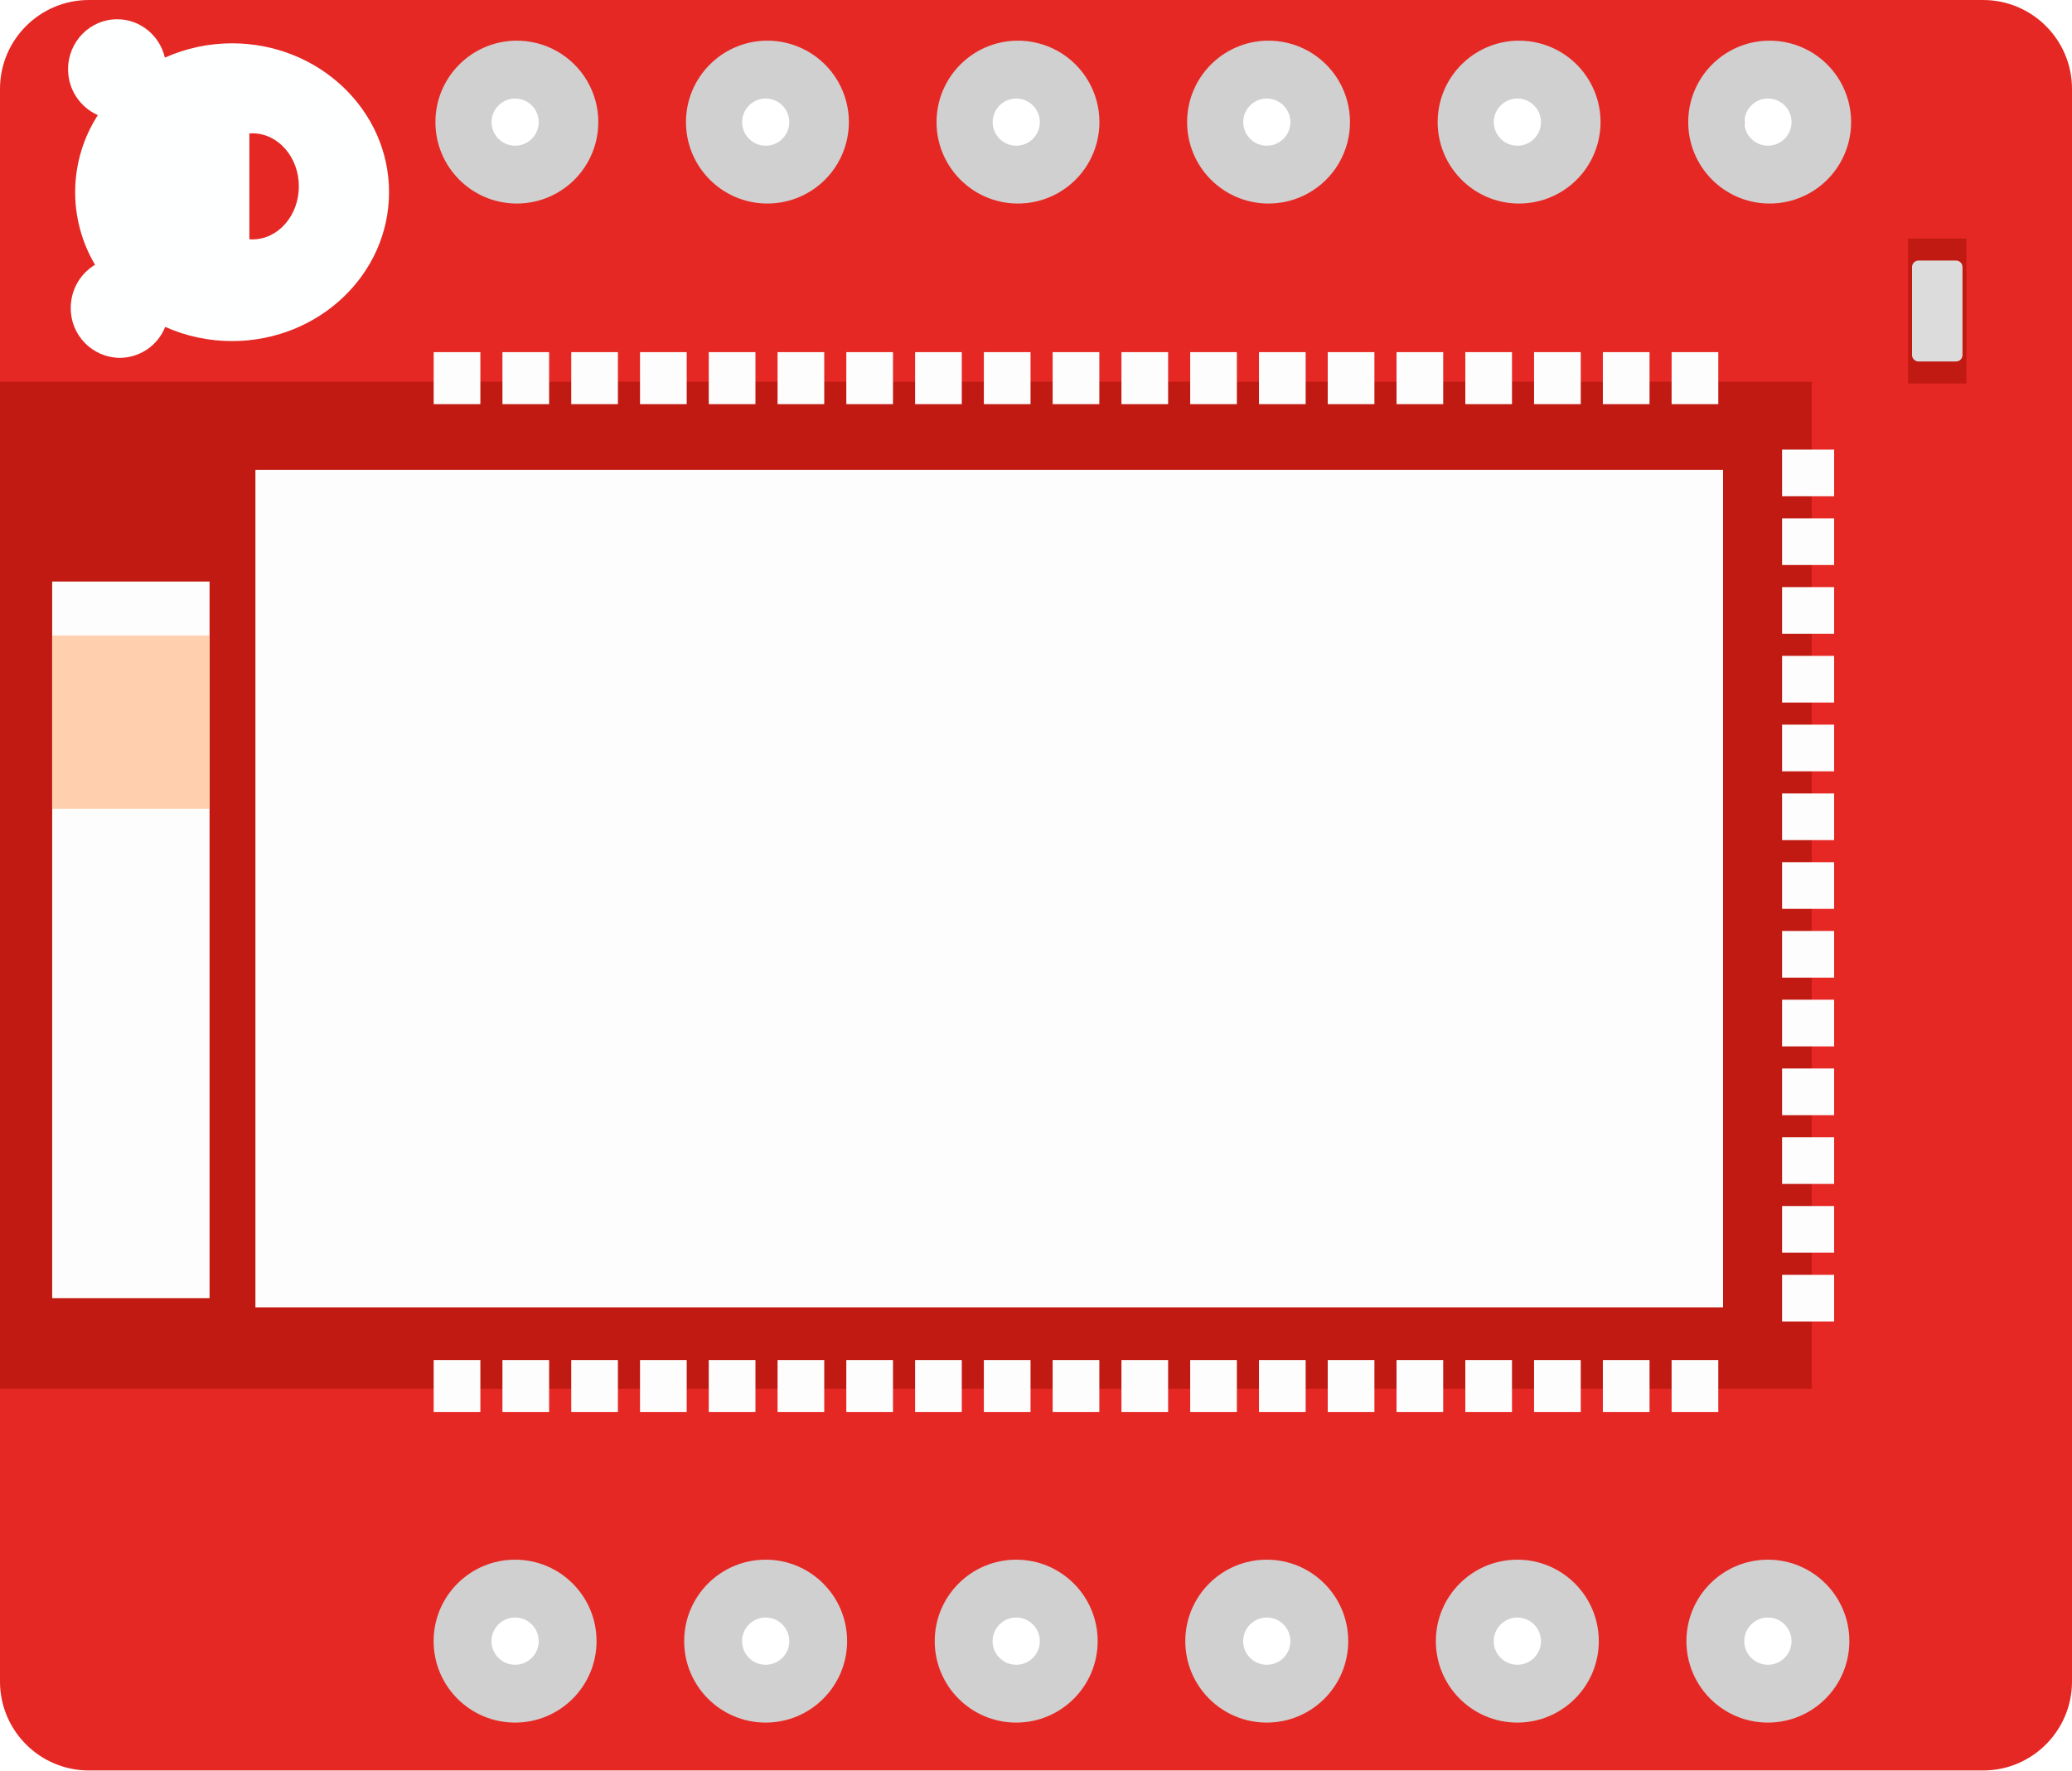
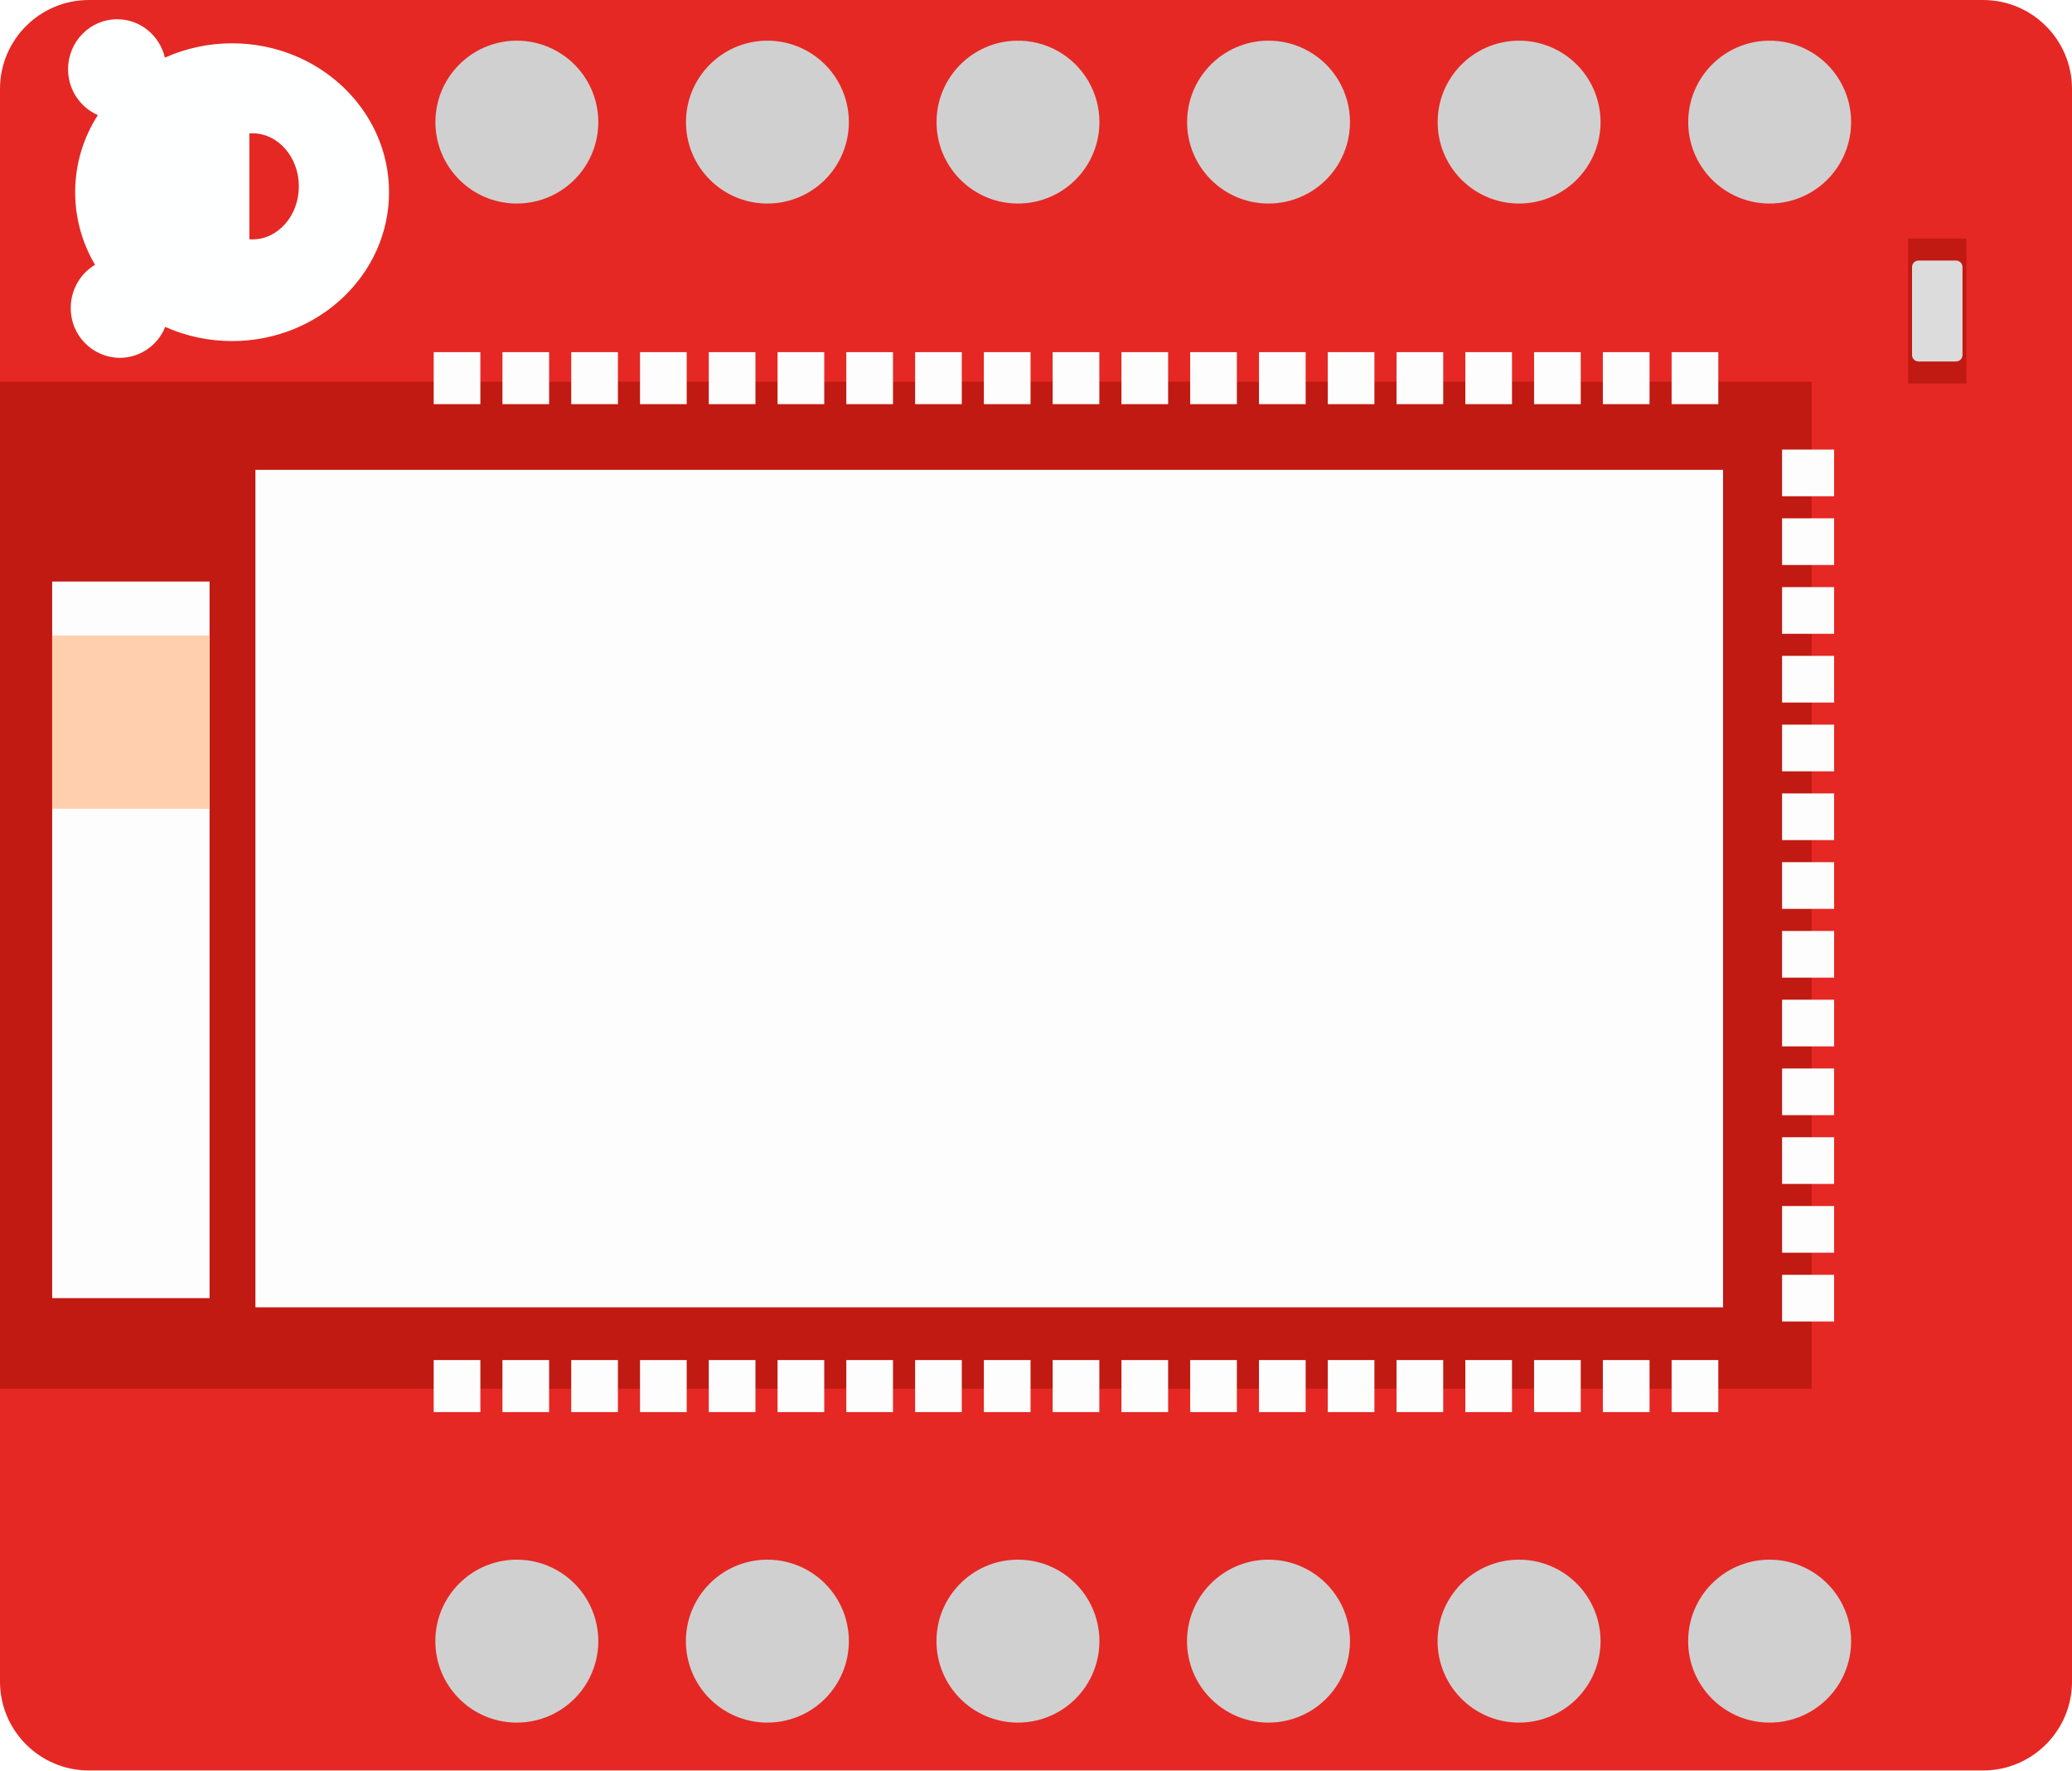
- <svg xmlns="http://www.w3.org/2000/svg" viewBox="0 0 55 47" fill-rule="evenodd" clip-rule="evenodd" stroke-linejoin="round" stroke-miterlimit="1.414">
-   <path d="M52.63 0A2.361 2.361 0 0 1 55 2.35v42.3A2.361 2.361 0 0 1 52.63 47H2.37A2.361 2.361 0 0 1 0 44.65V2.35A2.361 2.361 0 0 1 2.37 0h50.26zM40.608 42.321c.665 0 1.205.553 1.205 1.234 0 .681-.54 1.234-1.205 1.234-.666 0-1.206-.553-1.206-1.234 0-.681.54-1.234 1.206-1.234zm-6.783 0c.666 0 1.206.553 1.206 1.234 0 .681-.54 1.234-1.206 1.234-.665 0-1.205-.553-1.205-1.234 0-.681.54-1.234 1.205-1.234zm-6.782 0c.665 0 1.206.553 1.206 1.234 0 .681-.541 1.234-1.206 1.234-.666 0-1.206-.553-1.206-1.234 0-.681.54-1.234 1.206-1.234zm-6.783 0c.666 0 1.206.553 1.206 1.234 0 .681-.54 1.234-1.206 1.234-.665 0-1.205-.553-1.205-1.234 0-.681.54-1.234 1.205-1.234zm-6.782 0c.665 0 1.206.553 1.206 1.234 0 .681-.541 1.234-1.206 1.234-.665 0-1.206-.553-1.206-1.234 0-.681.541-1.234 1.206-1.234zm33.912-.078c.666 0 1.206.553 1.206 1.235 0 .681-.54 1.234-1.206 1.234-.665 0-1.205-.553-1.205-1.234 0-.682.54-1.235 1.205-1.235zM40.725 2.085c.665 0 1.205.553 1.205 1.234 0 .681-.54 1.234-1.205 1.234-.666 0-1.206-.553-1.206-1.234 0-.681.54-1.234 1.206-1.234zm-6.783 0c.666 0 1.206.553 1.206 1.234 0 .681-.54 1.234-1.206 1.234-.665 0-1.205-.553-1.205-1.234 0-.681.54-1.234 1.205-1.234zm-6.782 0c.665 0 1.205.553 1.205 1.234 0 .681-.54 1.234-1.205 1.234-.666 0-1.206-.553-1.206-1.234 0-.681.54-1.234 1.206-1.234zm-6.783 0c.666 0 1.206.553 1.206 1.234 0 .681-.54 1.234-1.206 1.234-.665 0-1.205-.553-1.205-1.234 0-.681.54-1.234 1.205-1.234zm-6.782 0c.665 0 1.206.553 1.206 1.234 0 .681-.541 1.234-1.206 1.234-.665 0-1.206-.553-1.206-1.234 0-.681.541-1.234 1.206-1.234zm33.912-.078c.666 0 1.206.553 1.206 1.234 0 .682-.54 1.235-1.206 1.235-.665 0-1.205-.553-1.205-1.235 0-.681.54-1.234 1.205-1.234z" fill="#e52824" />
-   <path fill="#c11a12" d="M0 10.134h48.091v26.733H0z" />
-   <path fill="#fdfdfd" d="M6.78 12.472h38.958v22.233H6.78zM1.385 15.438h4.178v19.023H1.385z" />
-   <path fill="#ffcfae" d="M1.385 16.87h4.178v4.6H1.385z" />
-   <g fill="#fdfdfd">
-     <path d="M40.721 9.348h1.239v1.381h-1.239zM38.896 9.348h1.239v1.381h-1.239zM37.07 9.348h1.239v1.381H37.07zM35.244 9.348h1.239v1.381h-1.239zM33.419 9.348h1.239v1.381h-1.239zM31.593 9.348h1.239v1.381h-1.239zM29.768 9.348h1.239v1.381h-1.239zM27.942 9.348h1.239v1.381h-1.239zM26.116 9.348h1.239v1.381h-1.239zM24.291 9.348h1.239v1.381h-1.239zM22.465 9.348h1.239v1.381h-1.239zM20.64 9.348h1.239v1.381H20.64zM18.814 9.348h1.239v1.381h-1.239zM16.989 9.348h1.239v1.381h-1.239zM15.163 9.348h1.239v1.381h-1.239zM13.337 9.348h1.239v1.381h-1.239zM11.512 9.348h1.239v1.381h-1.239zM44.372 9.348h1.239v1.381h-1.239zM42.547 9.348h1.239v1.381h-1.239z" />
+ <svg xmlns="http://www.w3.org/2000/svg" viewBox="0 0 55 47" fill-rule="evenodd" clip-rule="evenodd" stroke-linejoin="round" stroke-miterlimit="1.414" version="1.1" id="svg5232">
+   <defs id="defs5236" />
+   <path d="M52.63 0A2.361 2.361 0 0 1 55 2.35v42.3A2.361 2.361 0 0 1 52.63 47H2.37A2.361 2.361 0 0 1 0 44.65V2.35A2.361 2.361 0 0 1 2.37 0h50.26zM40.608 42.321c.665 0 1.205.553 1.205 1.234 0 .681-.54 1.234-1.205 1.234-.666 0-1.206-.553-1.206-1.234 0-.681.54-1.234 1.206-1.234zm-6.783 0c.666 0 1.206.553 1.206 1.234 0 .681-.54 1.234-1.206 1.234-.665 0-1.205-.553-1.205-1.234 0-.681.54-1.234 1.205-1.234zm-6.782 0c.665 0 1.206.553 1.206 1.234 0 .681-.541 1.234-1.206 1.234-.666 0-1.206-.553-1.206-1.234 0-.681.54-1.234 1.206-1.234zm-6.783 0c.666 0 1.206.553 1.206 1.234 0 .681-.54 1.234-1.206 1.234-.665 0-1.205-.553-1.205-1.234 0-.681.54-1.234 1.205-1.234zm-6.782 0c.665 0 1.206.553 1.206 1.234 0 .681-.541 1.234-1.206 1.234-.665 0-1.206-.553-1.206-1.234 0-.681.541-1.234 1.206-1.234zm33.912-.078c.666 0 1.206.553 1.206 1.235 0 .681-.54 1.234-1.206 1.234-.665 0-1.205-.553-1.205-1.234 0-.682.54-1.235 1.205-1.235zM40.725 2.085c.665 0 1.205.553 1.205 1.234 0 .681-.54 1.234-1.205 1.234-.666 0-1.206-.553-1.206-1.234 0-.681.54-1.234 1.206-1.234zm-6.783 0c.666 0 1.206.553 1.206 1.234 0 .681-.54 1.234-1.206 1.234-.665 0-1.205-.553-1.205-1.234 0-.681.54-1.234 1.205-1.234zm-6.782 0c.665 0 1.205.553 1.205 1.234 0 .681-.54 1.234-1.205 1.234-.666 0-1.206-.553-1.206-1.234 0-.681.54-1.234 1.206-1.234zm-6.783 0c.666 0 1.206.553 1.206 1.234 0 .681-.54 1.234-1.206 1.234-.665 0-1.205-.553-1.205-1.234 0-.681.54-1.234 1.205-1.234zm-6.782 0c.665 0 1.206.553 1.206 1.234 0 .681-.541 1.234-1.206 1.234-.665 0-1.206-.553-1.206-1.234 0-.681.541-1.234 1.206-1.234zm33.912-.078c.666 0 1.206.553 1.206 1.234 0 .682-.54 1.235-1.206 1.235-.665 0-1.205-.553-1.205-1.235 0-.681.54-1.234 1.205-1.234z" fill="#e52824" id="path5198" />
+   <path fill="#c11a12" d="M0 10.134h48.091v26.733H0z" id="path5200" />
+   <path fill="#fdfdfd" d="M6.78 12.472h38.958v22.233H6.78zM1.385 15.438h4.178v19.023H1.385z" id="path5202" />
+   <path fill="#ffcfae" d="M1.385 16.87h4.178v4.6H1.385z" id="path5204" />
+   <g fill="#fdfdfd" id="g5208">
+     <path d="M40.721 9.348h1.239v1.381h-1.239zM38.896 9.348h1.239v1.381h-1.239zM37.07 9.348h1.239v1.381H37.07zM35.244 9.348h1.239v1.381h-1.239zM33.419 9.348h1.239v1.381h-1.239zM31.593 9.348h1.239v1.381h-1.239zM29.768 9.348h1.239v1.381h-1.239zM27.942 9.348h1.239v1.381h-1.239zM26.116 9.348h1.239v1.381h-1.239zM24.291 9.348h1.239v1.381h-1.239zM22.465 9.348h1.239v1.381h-1.239zM20.64 9.348h1.239v1.381H20.64zM18.814 9.348h1.239v1.381h-1.239zM16.989 9.348h1.239v1.381h-1.239zM15.163 9.348h1.239v1.381h-1.239zM13.337 9.348h1.239v1.381h-1.239zM11.512 9.348h1.239v1.381h-1.239zM44.372 9.348h1.239v1.381h-1.239zM42.547 9.348h1.239v1.381h-1.239z" id="path5206" />
  </g>
-   <g fill="#fdfdfd">
-     <path d="M40.721 36.105h1.239v1.381h-1.239zM38.896 36.105h1.239v1.381h-1.239zM37.07 36.105h1.239v1.381H37.07zM35.244 36.105h1.239v1.381h-1.239zM33.419 36.105h1.239v1.381h-1.239zM31.593 36.105h1.239v1.381h-1.239zM29.768 36.105h1.239v1.381h-1.239zM27.942 36.105h1.239v1.381h-1.239zM26.116 36.105h1.239v1.381h-1.239zM24.291 36.105h1.239v1.381h-1.239zM22.465 36.105h1.239v1.381h-1.239zM20.64 36.105h1.239v1.381H20.64zM18.814 36.105h1.239v1.381h-1.239zM16.989 36.105h1.239v1.381h-1.239zM15.163 36.105h1.239v1.381h-1.239zM13.337 36.105h1.239v1.381h-1.239zM11.512 36.105h1.239v1.381h-1.239zM44.372 36.105h1.239v1.381h-1.239zM42.547 36.105h1.239v1.381h-1.239z" />
+   <g fill="#fdfdfd" id="g5212">
+     <path d="M40.721 36.105h1.239v1.381h-1.239zM38.896 36.105h1.239v1.381h-1.239zM37.07 36.105h1.239v1.381H37.07zM35.244 36.105h1.239v1.381h-1.239zM33.419 36.105h1.239v1.381h-1.239zM31.593 36.105h1.239v1.381h-1.239zM29.768 36.105h1.239v1.381h-1.239zM27.942 36.105h1.239v1.381h-1.239zM26.116 36.105h1.239v1.381h-1.239zM24.291 36.105h1.239v1.381h-1.239zM22.465 36.105h1.239v1.381h-1.239zM20.64 36.105h1.239v1.381H20.64zM18.814 36.105h1.239v1.381h-1.239zM16.989 36.105h1.239v1.381h-1.239zM15.163 36.105h1.239v1.381h-1.239zM13.337 36.105h1.239v1.381h-1.239zM11.512 36.105h1.239v1.381h-1.239zM44.372 36.105h1.239v1.381h-1.239zM42.547 36.105h1.239v1.381h-1.239z" id="path5210" />
  </g>
-   <g fill="#fdfdfd">
-     <path d="M47.304 15.586v1.239h1.382v-1.239h-1.382zM47.304 17.411v1.239h1.382v-1.239h-1.382zM47.304 19.237v1.239h1.382v-1.239h-1.382zM47.304 21.063v1.239h1.382v-1.239h-1.382zM47.304 22.888v1.239h1.382v-1.239h-1.382zM47.304 24.714v1.239h1.382v-1.239h-1.382zM47.304 26.539v1.239h1.382v-1.239h-1.382zM47.304 28.365v1.239h1.382v-1.239h-1.382zM47.304 30.19v1.239h1.382V30.19h-1.382zM47.304 32.016v1.239h1.382v-1.239h-1.382zM47.304 33.842v1.239h1.382v-1.239h-1.382zM47.304 11.935v1.239h1.382v-1.239h-1.382zM47.304 13.76v1.239h1.382V13.76h-1.382z" />
+   <g fill="#fdfdfd" id="g5216">
+     <path d="M47.304 15.586v1.239h1.382v-1.239h-1.382zM47.304 17.411v1.239h1.382v-1.239h-1.382zM47.304 19.237v1.239h1.382v-1.239h-1.382zM47.304 21.063v1.239h1.382v-1.239h-1.382zM47.304 22.888v1.239h1.382v-1.239h-1.382zM47.304 24.714v1.239h1.382v-1.239h-1.382zM47.304 26.539v1.239h1.382v-1.239h-1.382zM47.304 28.365v1.239h1.382v-1.239h-1.382zM47.304 30.19v1.239h1.382V30.19h-1.382zM47.304 32.016v1.239h1.382v-1.239h-1.382zM47.304 33.842v1.239h1.382v-1.239h-1.382zM47.304 11.935v1.239h1.382v-1.239h-1.382zM47.304 13.76v1.239h1.382V13.76h-1.382z" id="path5214" />
  </g>
-   <path fill="#c11a12" d="M50.649 6.332h1.549v3.849h-1.549z" />
-   <path d="M52.093 7.088v2.336a.171.171 0 0 1-.171.172h-.997a.172.172 0 0 1-.171-.172V7.088c0-.094.077-.171.171-.171h.997c.094 0 .171.077.171.171z" fill="#dcdcdc" fill-rule="nonzero" />
-   <g fill="#d0d0d0">
-     <path d="M20.325 1.08a2.162 2.162 0 1 1-.001 4.323 2.162 2.162 0 0 1 .001-4.323zm0 1.536a.626.626 0 1 1 0 1.252.626.626 0 0 1 0-1.252zM46.929 1.08a2.162 2.162 0 1 1-.001 4.323 2.162 2.162 0 0 1 .001-4.323zm0 1.536a.626.626 0 1 1 0 1.252.626.626 0 0 1 0-1.252zM40.278 1.08a2.162 2.162 0 1 1-.001 4.323 2.162 2.162 0 0 1 .001-4.323zm0 1.536a.626.626 0 1 1 0 1.252.626.626 0 0 1 0-1.252zM33.627 1.08a2.162 2.162 0 1 1-.001 4.323 2.162 2.162 0 0 1 .001-4.323zm0 1.536a.626.626 0 1 1 0 1.252.626.626 0 0 1 0-1.252zM26.976 1.08a2.162 2.162 0 1 1-.001 4.323 2.162 2.162 0 0 1 .001-4.323zm0 1.536a.626.626 0 1 1 0 1.252.626.626 0 0 1 0-1.252zM13.674 1.08a2.162 2.162 0 1 1-.001 4.323 2.162 2.162 0 0 1 .001-4.323zm0 1.536a.626.626 0 1 1 0 1.252.626.626 0 0 1 0-1.252z" />
-   </g>
-   <g fill="#d0d0d0">
-     <path d="M20.325 41.404a2.162 2.162 0 1 1-.003 4.325 2.162 2.162 0 0 1 .003-4.325zm0 1.536a.627.627 0 1 1-.002 1.254.627.627 0 0 1 .002-1.254zM46.929 41.404a2.162 2.162 0 1 1-.003 4.325 2.162 2.162 0 0 1 .003-4.325zm0 1.536a.627.627 0 1 1-.002 1.254.627.627 0 0 1 .002-1.254zM40.278 41.404a2.162 2.162 0 1 1-.003 4.325 2.162 2.162 0 0 1 .003-4.325zm0 1.536a.627.627 0 1 1-.002 1.254.627.627 0 0 1 .002-1.254zM33.627 41.404a2.162 2.162 0 1 1-.003 4.325 2.162 2.162 0 0 1 .003-4.325zm0 1.536a.627.627 0 1 1-.002 1.254.627.627 0 0 1 .002-1.254zM26.976 41.404a2.162 2.162 0 1 1-.003 4.325 2.162 2.162 0 0 1 .003-4.325zm0 1.536a.627.627 0 1 1-.002 1.254.627.627 0 0 1 .002-1.254zM13.674 41.404a2.162 2.162 0 1 1-.003 4.325 2.162 2.162 0 0 1 .003-4.325zm0 1.536a.627.627 0 1 1-.002 1.254.627.627 0 0 1 .002-1.254z" />
-   </g>
-   <path d="M2.597 3.056a1.328 1.328 0 0 1-.79-1.219c0-.732.584-1.326 1.303-1.326.615 0 1.131.435 1.267 1.019a4.348 4.348 0 0 1 1.784-.38c2.299 0 4.166 1.771 4.166 3.952S8.46 9.054 6.161 9.054a4.343 4.343 0 0 1-1.776-.376A1.304 1.304 0 0 1 3.18 9.5a1.314 1.314 0 0 1-1.302-1.326c0-.488.259-.915.645-1.145a3.78 3.78 0 0 1 .074-3.973zm4.022.486c.027-.002.054-.003.082-.003.68 0 1.232.631 1.232 1.408 0 .777-.552 1.408-1.232 1.408-.028 0-.055-.001-.082-.003v-2.81z" fill="#feffff" />
+   <path fill="#c11a12" d="M50.649 6.332h1.549v3.849h-1.549z" id="path5218" />
+   <path d="M52.093 7.088v2.336a.171.171 0 0 1-.171.172h-.997a.172.172 0 0 1-.171-.172V7.088c0-.094.077-.171.171-.171h.997c.094 0 .171.077.171.171z" fill="#dcdcdc" fill-rule="nonzero" id="LED" />
+   <path style="fill:#d0d0d0" d="M 20.325,1.08 A 2.162,2.162 0 1 1 20.324,5.403 2.162,2.162 0 0 1 20.325,1.08 Z" id="D2_A2_SDA_SS" />
+   <path style="fill:#d0d0d0" d="M 46.929,1.08 A 2.162,2.162 0 1 1 46.928,5.403 2.162,2.162 0 0 1 46.929,1.08 Z" id="GND2" />
+   <path style="fill:#d0d0d0" d="M 40.278,1.08 A 2.162,2.162 0 1 1 40.277,5.403 2.162,2.162 0 0 1 40.278,1.08 Z" id="D3_A3_SCL_SCK" />
+   <path style="fill:#d0d0d0" d="M 33.627,1.08 A 2.162,2.162 0 1 1 33.626,5.403 2.162,2.162 0 0 1 33.627,1.08 Z" id="D0_A0_RX_MISO" />
+   <path style="fill:#d0d0d0" d="M 26.976,1.08 A 2.162,2.162 0 1 1 26.975,5.403 2.162,2.162 0 0 1 26.976,1.08 Z" id="D1_A1_MOSI_TX" />
+   <path style="fill:#d0d0d0" d="M 13.674,1.08 A 2.162,2.162 0 1 1 13.673,5.403 2.162,2.162 0 0 1 13.674,1.08 Z" id="VDD" />
+   <path style="fill:#d0d0d0" d="m 20.325,41.404 a 2.163,2.163 0 1 1 -0.003,4.325 2.163,2.163 0 0 1 0.003,-4.325 z" id="SWDIO" />
+   <path style="fill:#d0d0d0" d="m 46.929,41.404 a 2.163,2.163 0 1 1 -0.003,4.325 2.163,2.163 0 0 1 0.003,-4.325 z" id="VIN" />
+   <path style="fill:#d0d0d0" d="m 40.278,41.404 a 2.163,2.163 0 1 1 -0.003,4.325 2.163,2.163 0 0 1 0.003,-4.325 z" id="GND" />
+   <path style="fill:#d0d0d0" d="m 33.627,41.404 a 2.163,2.163 0 1 1 -0.003,4.325 2.163,2.163 0 0 1 0.003,-4.325 z" id="A5_D5" />
+   <path style="fill:#d0d0d0" d="m 26.976,41.404 a 2.163,2.163 0 1 1 -0.003,4.325 2.163,2.163 0 0 1 0.003,-4.325 z" id="A4_D4" />
+   <path style="fill:#d0d0d0" d="m 13.674,41.404 a 2.163,2.163 0 1 1 -0.003,4.325 2.163,2.163 0 0 1 0.003,-4.325 z" id="SWCLK" />
+   <path d="M2.597 3.056a1.328 1.328 0 0 1-.79-1.219c0-.732.584-1.326 1.303-1.326.615 0 1.131.435 1.267 1.019a4.348 4.348 0 0 1 1.784-.38c2.299 0 4.166 1.771 4.166 3.952S8.46 9.054 6.161 9.054a4.343 4.343 0 0 1-1.776-.376A1.304 1.304 0 0 1 3.18 9.5a1.314 1.314 0 0 1-1.302-1.326c0-.488.259-.915.645-1.145a3.78 3.78 0 0 1 .074-3.973zm4.022.486c.027-.002.054-.003.082-.003.68 0 1.232.631 1.232 1.408 0 .777-.552 1.408-1.232 1.408-.028 0-.055-.001-.082-.003v-2.81z" fill="#feffff" id="path5230" />
</svg>
